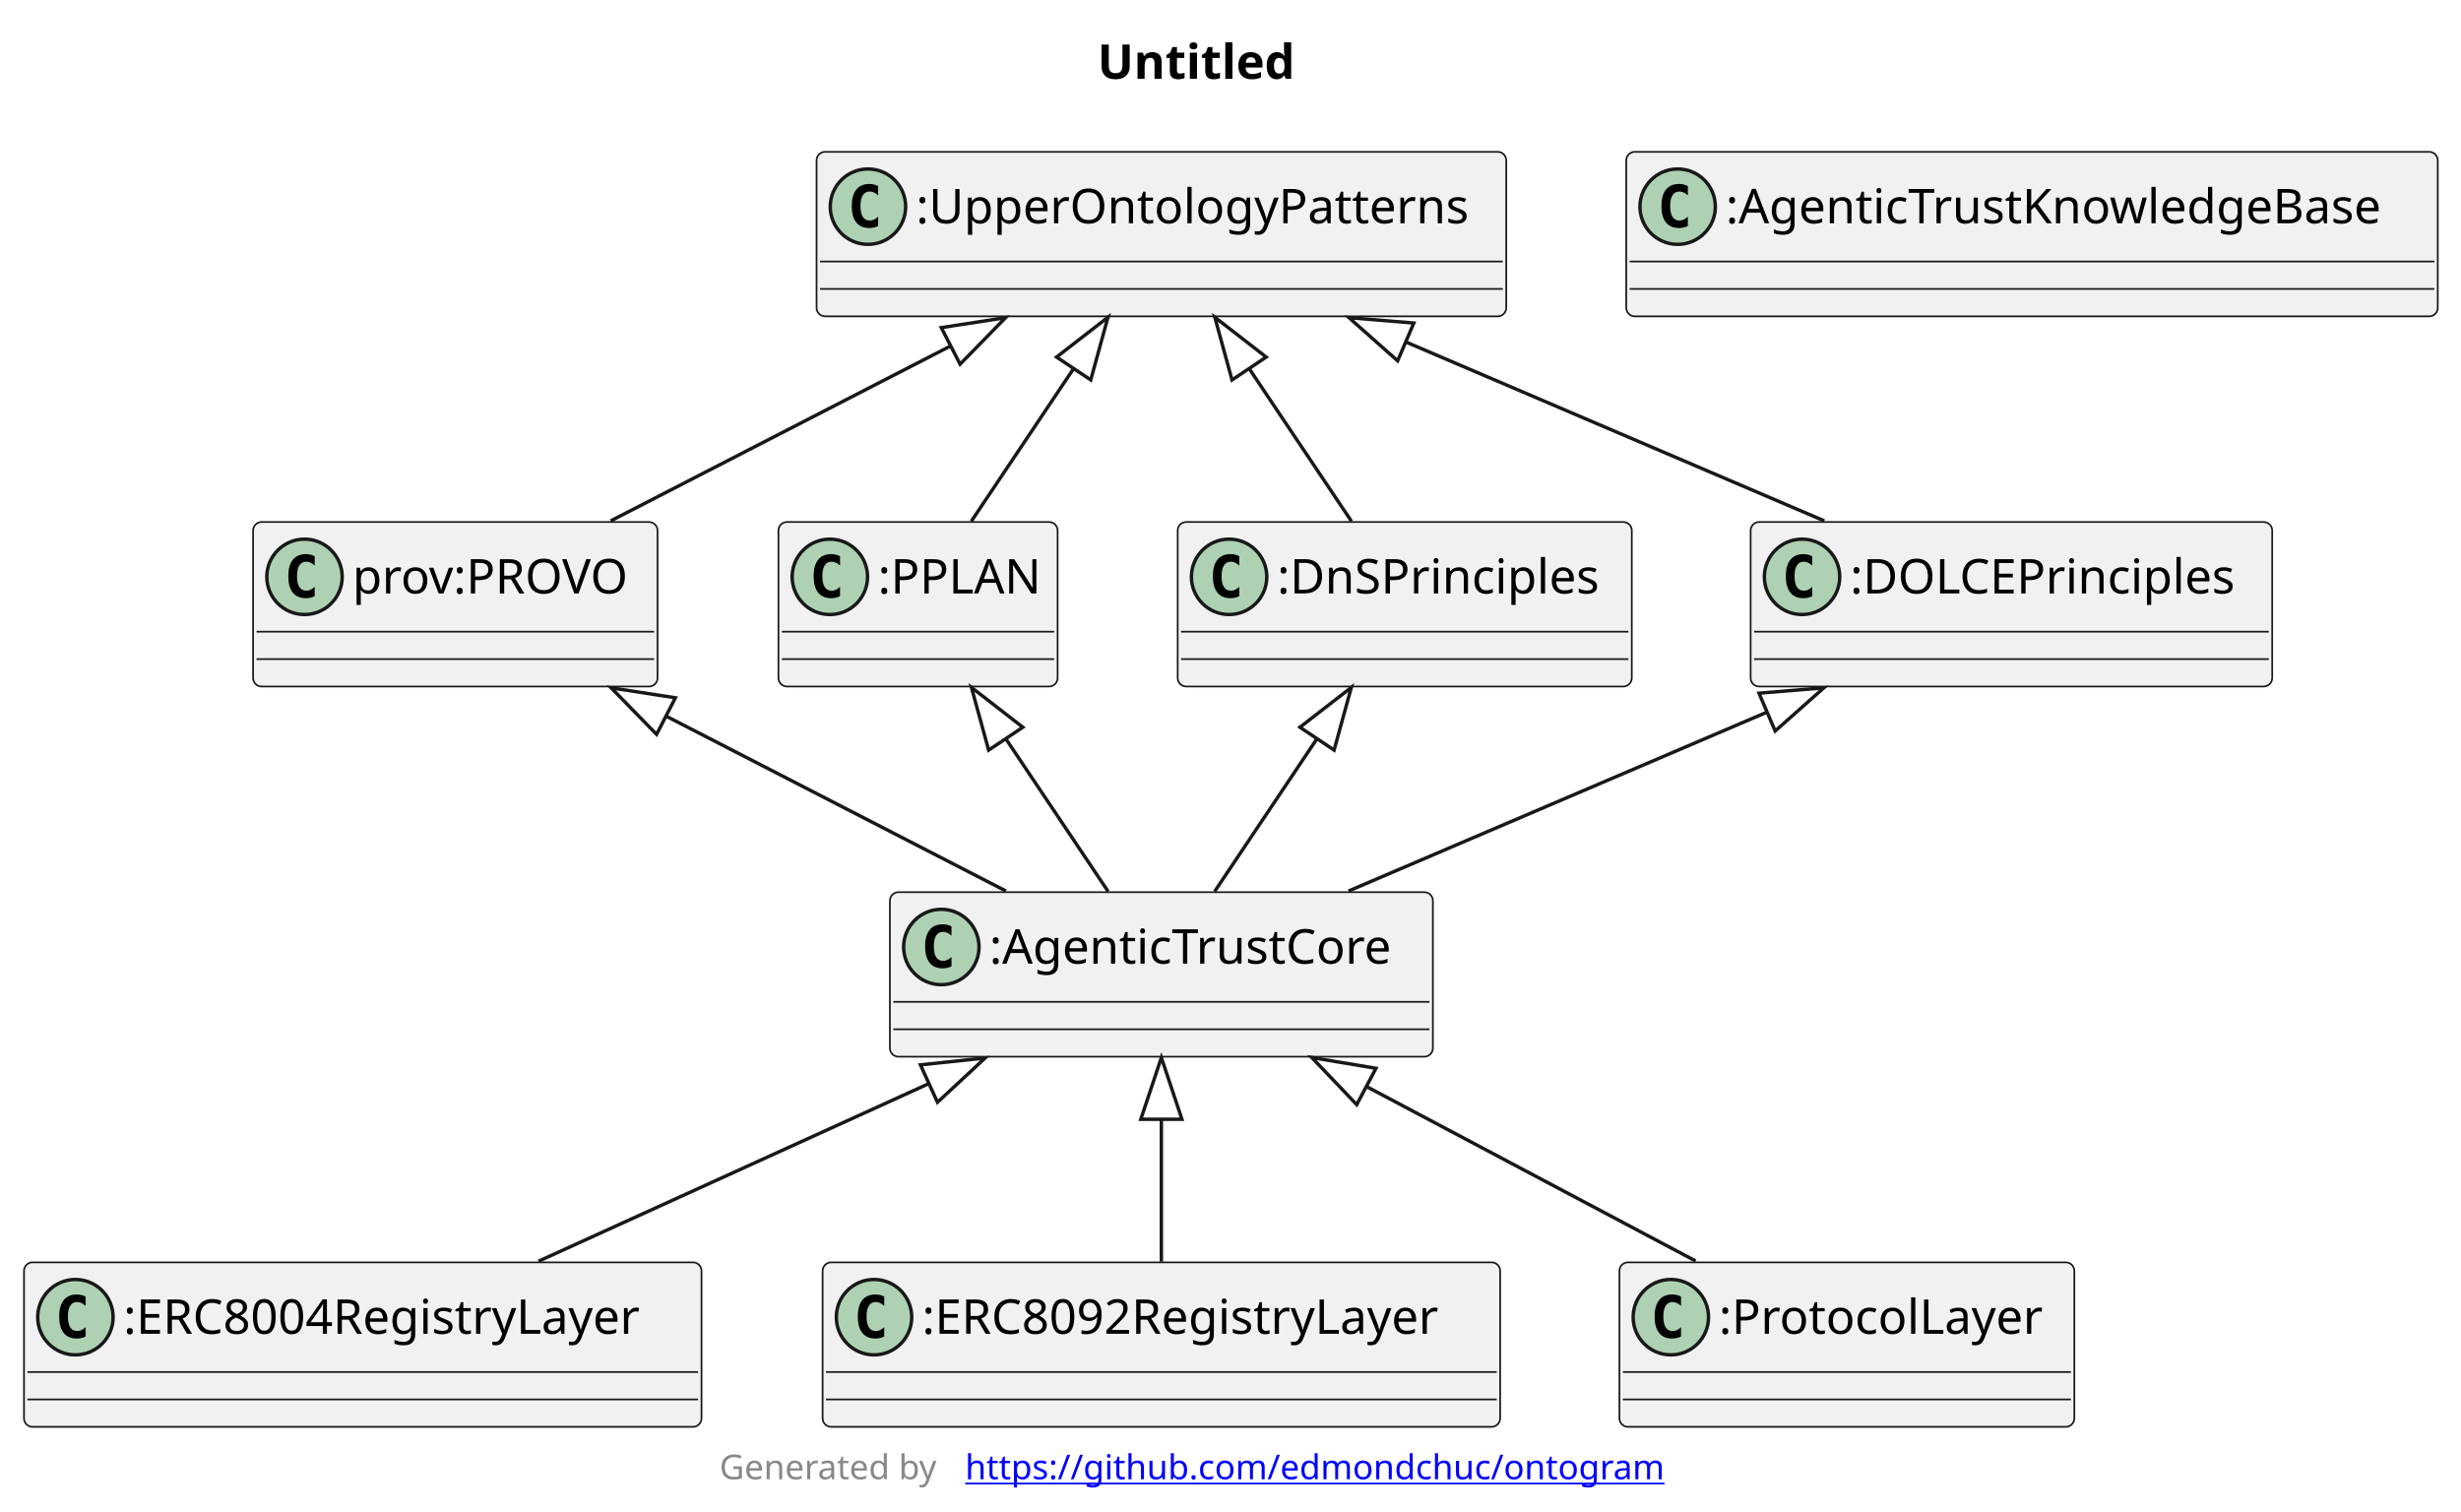
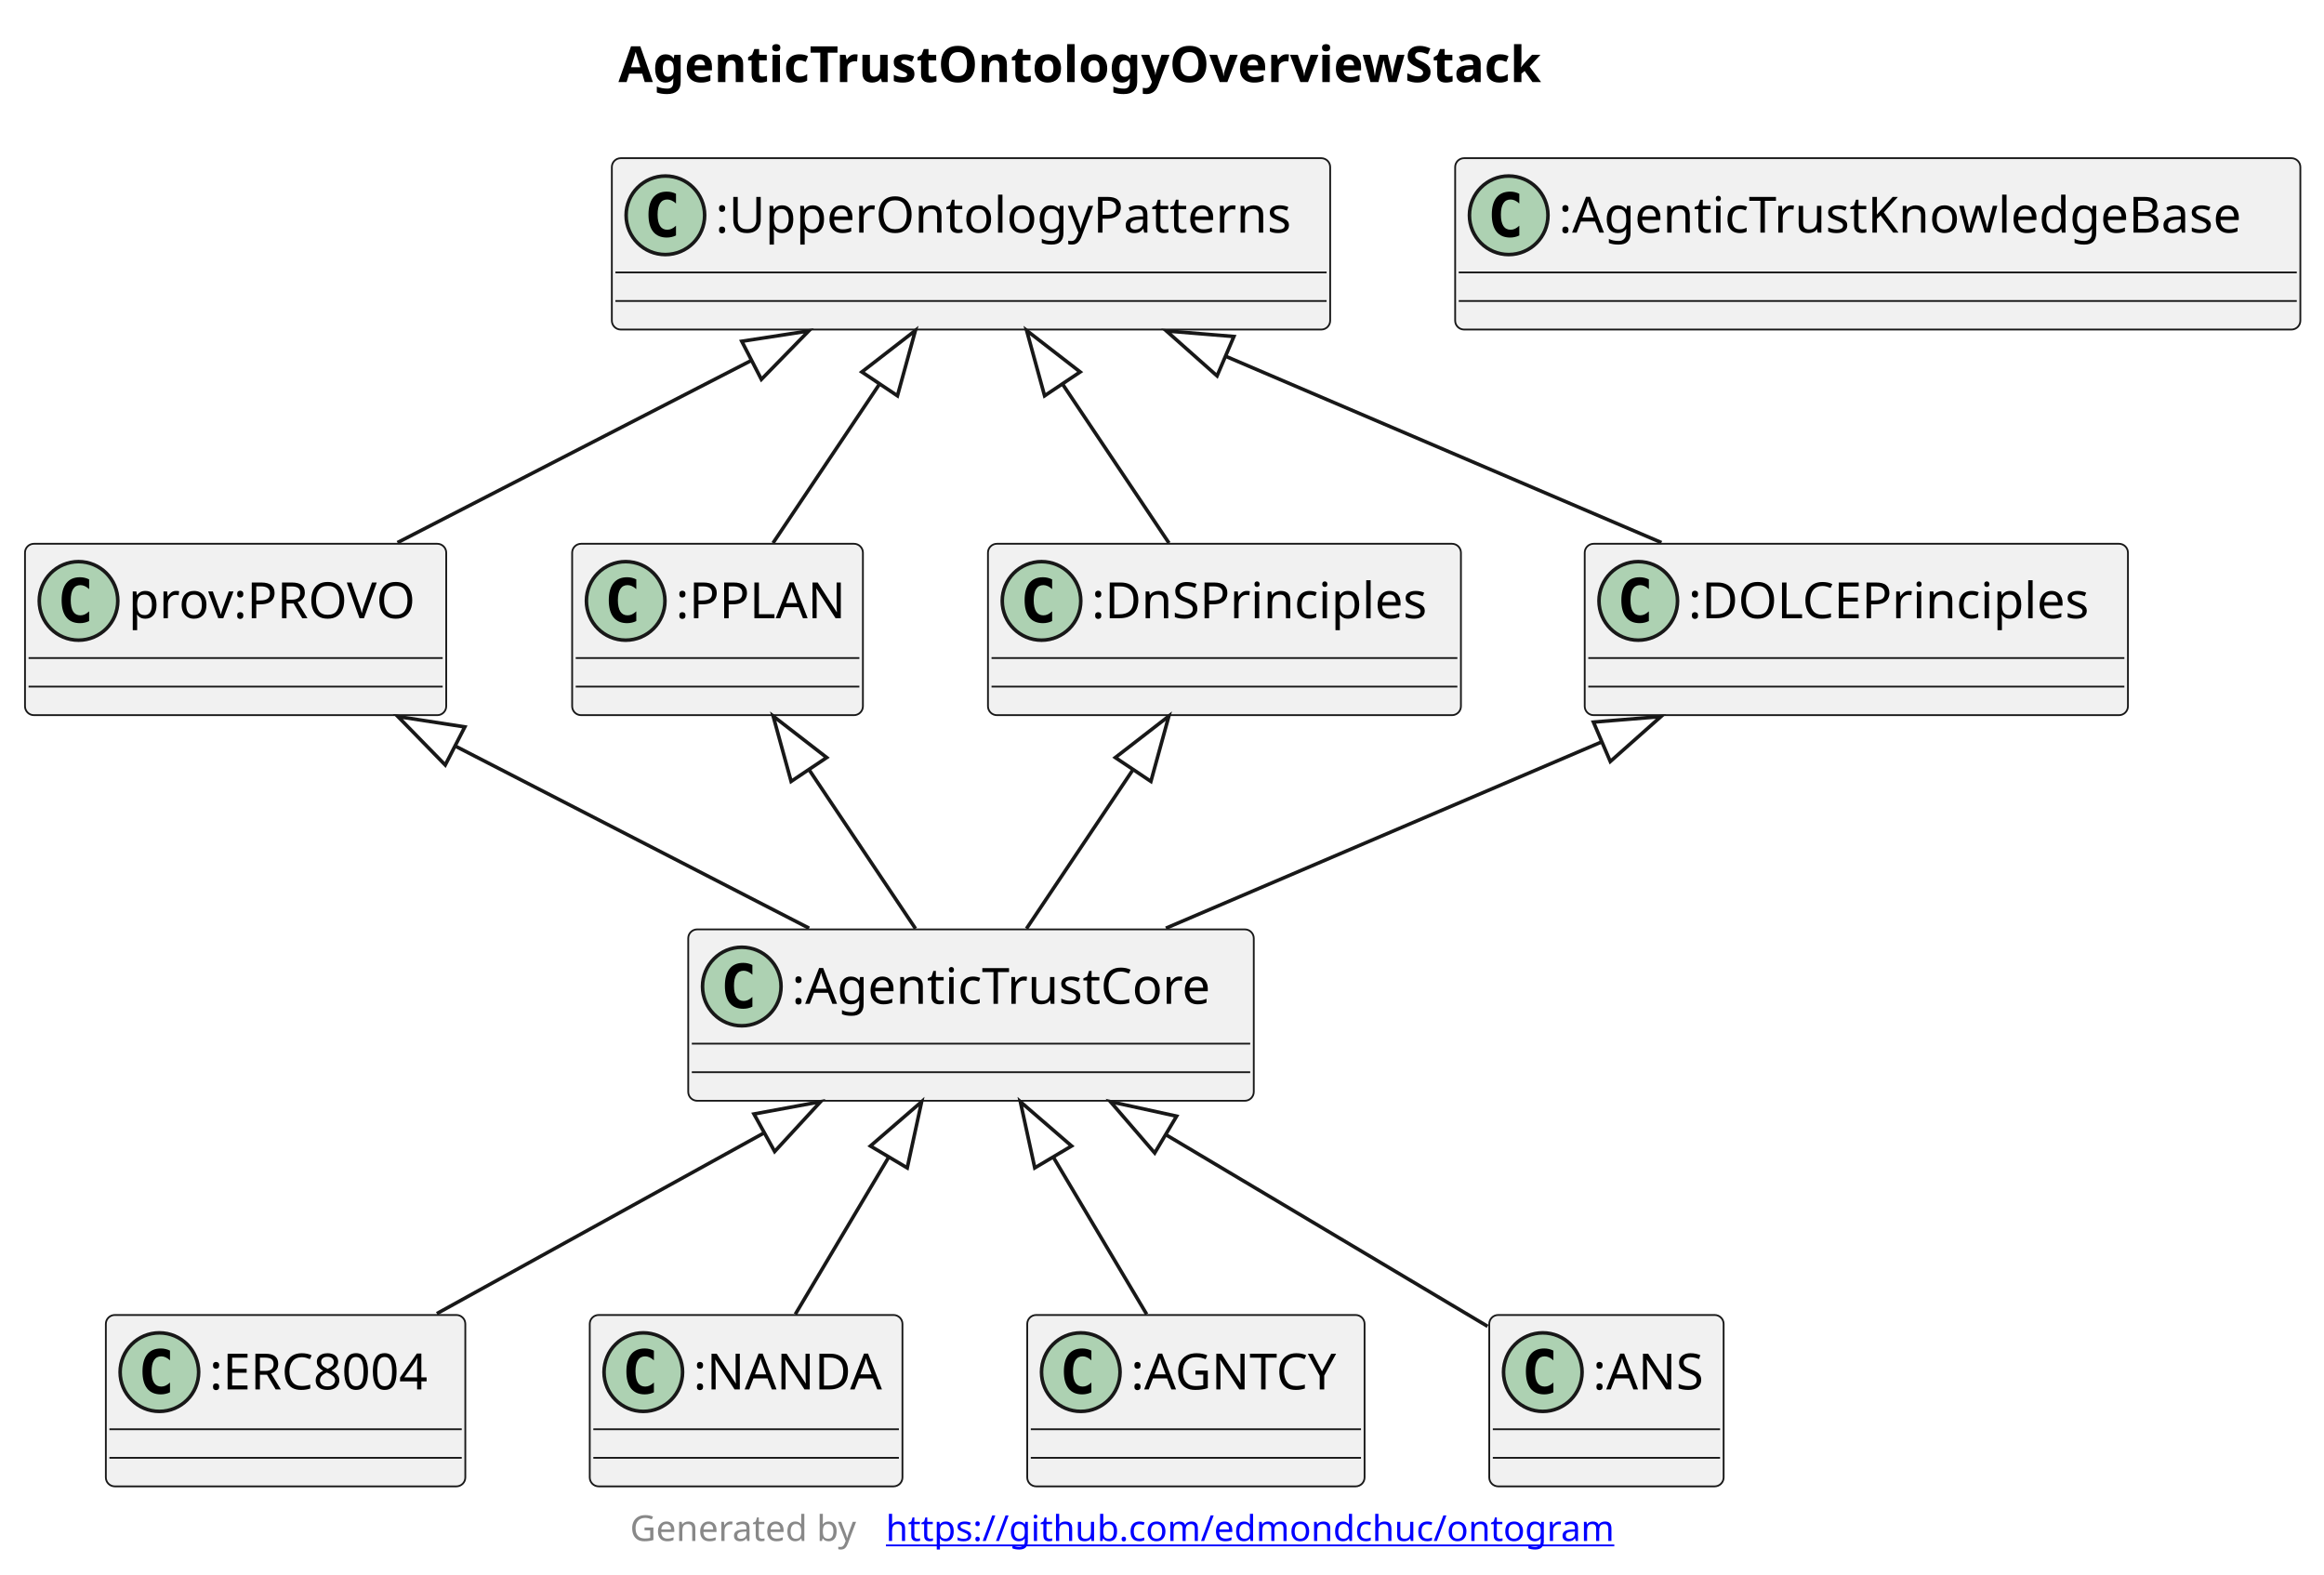
- <svg xmlns="http://www.w3.org/2000/svg" xmlns:xlink="http://www.w3.org/1999/xlink" contentStyleType="text/css" data-diagram-type="CLASS" height="441px" preserveAspectRatio="none" style="width:718px;height:441px;background:#FFFFFF;" version="1.1" viewBox="0 0 718 441" width="718px" zoomAndPan="magnify">
+ <svg xmlns="http://www.w3.org/2000/svg" xmlns:xlink="http://www.w3.org/1999/xlink" contentStyleType="text/css" data-diagram-type="CLASS" height="441px" preserveAspectRatio="none" style="width:651px;height:441px;background:#FFFFFF;" version="1.1" viewBox="0 0 651 441" width="651px" zoomAndPan="magnify">
  <defs />
  <g>
    <g class="title" data-source-line="1">
-       <text fill="#000000" font-family="sans-serif" font-size="14" font-weight="bold" lengthAdjust="spacing" textLength="63.834" x="320.191" y="22.995">Untitled</text>
+       <text fill="#000000" font-family="sans-serif" font-size="14" font-weight="bold" lengthAdjust="spacing" textLength="290.91" x="173.233" y="22.995">AgenticTrustOntologyOverviewStack</text>
    </g>
    <g class="entity" data-qualified-name=".UpperOntologyPatterns" data-source-line="2" id="ent0002">
      <a href="https://www.agentictrust.io/ontology/agentictrust#UpperOntologyPatterns" target="_top" title="https://www.agentictrust.io/ontology/agentictrust#UpperOntologyPatterns" xlink:actuate="onRequest" xlink:href="https://www.agentictrust.io/ontology/agentictrust#UpperOntologyPatterns" xlink:show="new" xlink:title="https://www.agentictrust.io/ontology/agentictrust#UpperOntologyPatterns" xlink:type="simple">
-         <rect fill="#F1F1F1" height="48" rx="2.5" ry="2.5" style="stroke:#181818;stroke-width:0.5;" width="201.217" x="238.23" y="44.297" />
-         <ellipse cx="253.23" cy="60.297" fill="#ADD1B2" rx="11" ry="11" style="stroke:#181818;stroke-width:1;" />
-         <path d="M256.199,65.938 Q255.621,66.234 254.98,66.375 Q254.339,66.531 253.636,66.531 Q251.136,66.531 249.808,64.891 Q248.496,63.234 248.496,60.109 Q248.496,56.984 249.808,55.328 Q251.136,53.672 253.636,53.672 Q254.339,53.672 254.98,53.828 Q255.636,53.984 256.199,54.281 L256.199,57 Q255.574,56.422 254.98,56.156 Q254.386,55.875 253.761,55.875 Q252.417,55.875 251.73,56.953 Q251.042,58.016 251.042,60.109 Q251.042,62.203 251.73,63.281 Q252.417,64.344 253.761,64.344 Q254.386,64.344 254.98,64.078 Q255.574,63.797 256.199,63.219 L256.199,65.938 Z " fill="#000000" />
-         <text fill="#000000" font-family="sans-serif" font-size="14" lengthAdjust="spacing" textLength="169.217" x="267.23" y="65.144">:UpperOntologyPatterns</text>
-         <line style="stroke:#181818;stroke-width:0.5;" x1="239.23" x2="438.447" y1="76.297" y2="76.297" />
-         <line style="stroke:#181818;stroke-width:0.5;" x1="239.23" x2="438.447" y1="84.297" y2="84.297" />
+         <rect fill="#F1F1F1" height="48" rx="2.5" ry="2.5" style="stroke:#181818;stroke-width:0.5;" width="201.217" x="171.39" y="44.297" />
+         <ellipse cx="186.39" cy="60.297" fill="#ADD1B2" rx="11" ry="11" style="stroke:#181818;stroke-width:1;" />
+         <path d="M189.359,65.938 Q188.781,66.234 188.14,66.375 Q187.499,66.531 186.796,66.531 Q184.296,66.531 182.968,64.891 Q181.656,63.234 181.656,60.109 Q181.656,56.984 182.968,55.328 Q184.296,53.672 186.796,53.672 Q187.499,53.672 188.14,53.828 Q188.796,53.984 189.359,54.281 L189.359,57 Q188.734,56.422 188.14,56.156 Q187.546,55.875 186.921,55.875 Q185.577,55.875 184.89,56.953 Q184.202,58.016 184.202,60.109 Q184.202,62.203 184.89,63.281 Q185.577,64.344 186.921,64.344 Q187.546,64.344 188.14,64.078 Q188.734,63.797 189.359,63.219 L189.359,65.938 Z " fill="#000000" />
+         <text fill="#000000" font-family="sans-serif" font-size="14" lengthAdjust="spacing" textLength="169.217" x="200.39" y="65.144">:UpperOntologyPatterns</text>
+         <line style="stroke:#181818;stroke-width:0.5;" x1="172.39" x2="371.607" y1="76.297" y2="76.297" />
+         <line style="stroke:#181818;stroke-width:0.5;" x1="172.39" x2="371.607" y1="84.297" y2="84.297" />
      </a>
    </g>
    <g class="entity" data-qualified-name="prov.PROVO" data-source-line="2" id="ent0003">
      <a href="http://www.w3.org/ns/prov#PROVO" target="_top" title="http://www.w3.org/ns/prov#PROVO" xlink:actuate="onRequest" xlink:href="http://www.w3.org/ns/prov#PROVO" xlink:show="new" xlink:title="http://www.w3.org/ns/prov#PROVO" xlink:type="simple">
-         <rect fill="#F1F1F1" height="48" rx="2.5" ry="2.5" style="stroke:#181818;stroke-width:0.5;" width="117.996" x="73.84" y="152.297" />
-         <ellipse cx="88.84" cy="168.297" fill="#ADD1B2" rx="11" ry="11" style="stroke:#181818;stroke-width:1;" />
-         <path d="M91.809,173.938 Q91.231,174.234 90.59,174.375 Q89.949,174.531 89.246,174.531 Q86.746,174.531 85.418,172.891 Q84.106,171.234 84.106,168.109 Q84.106,164.984 85.418,163.328 Q86.746,161.672 89.246,161.672 Q89.949,161.672 90.59,161.828 Q91.246,161.984 91.809,162.281 L91.809,165 Q91.184,164.422 90.59,164.156 Q89.996,163.875 89.371,163.875 Q88.028,163.875 87.34,164.953 Q86.653,166.016 86.653,168.109 Q86.653,170.203 87.34,171.281 Q88.028,172.344 89.371,172.344 Q89.996,172.344 90.59,172.078 Q91.184,171.797 91.809,171.219 L91.809,173.938 Z " fill="#000000" />
-         <text fill="#000000" font-family="sans-serif" font-size="14" lengthAdjust="spacing" textLength="85.996" x="102.84" y="173.144">prov:PROVO</text>
-         <line style="stroke:#181818;stroke-width:0.5;" x1="74.84" x2="190.836" y1="184.297" y2="184.297" />
-         <line style="stroke:#181818;stroke-width:0.5;" x1="74.84" x2="190.836" y1="192.297" y2="192.297" />
+         <rect fill="#F1F1F1" height="48" rx="2.5" ry="2.5" style="stroke:#181818;stroke-width:0.5;" width="117.996" x="7" y="152.297" />
+         <ellipse cx="22" cy="168.297" fill="#ADD1B2" rx="11" ry="11" style="stroke:#181818;stroke-width:1;" />
+         <path d="M24.969,173.938 Q24.391,174.234 23.75,174.375 Q23.109,174.531 22.406,174.531 Q19.906,174.531 18.578,172.891 Q17.266,171.234 17.266,168.109 Q17.266,164.984 18.578,163.328 Q19.906,161.672 22.406,161.672 Q23.109,161.672 23.75,161.828 Q24.406,161.984 24.969,162.281 L24.969,165 Q24.344,164.422 23.75,164.156 Q23.156,163.875 22.531,163.875 Q21.188,163.875 20.5,164.953 Q19.812,166.016 19.812,168.109 Q19.812,170.203 20.5,171.281 Q21.188,172.344 22.531,172.344 Q23.156,172.344 23.75,172.078 Q24.344,171.797 24.969,171.219 L24.969,173.938 Z " fill="#000000" />
+         <text fill="#000000" font-family="sans-serif" font-size="14" lengthAdjust="spacing" textLength="85.996" x="36" y="173.144">prov:PROVO</text>
+         <line style="stroke:#181818;stroke-width:0.5;" x1="8" x2="123.996" y1="184.297" y2="184.297" />
+         <line style="stroke:#181818;stroke-width:0.5;" x1="8" x2="123.996" y1="192.297" y2="192.297" />
      </a>
    </g>
    <g class="entity" data-qualified-name=".PPLAN" data-source-line="3" id="ent0005">
      <a href="http://purl.org/net/p-plan#PPLAN" target="_top" title="http://purl.org/net/p-plan#PPLAN" xlink:actuate="onRequest" xlink:href="http://purl.org/net/p-plan#PPLAN" xlink:show="new" xlink:title="http://purl.org/net/p-plan#PPLAN" xlink:type="simple">
-         <rect fill="#F1F1F1" height="48" rx="2.5" ry="2.5" style="stroke:#181818;stroke-width:0.5;" width="81.451" x="227.11" y="152.297" />
-         <ellipse cx="242.11" cy="168.297" fill="#ADD1B2" rx="11" ry="11" style="stroke:#181818;stroke-width:1;" />
-         <path d="M245.079,173.938 Q244.501,174.234 243.86,174.375 Q243.219,174.531 242.516,174.531 Q240.016,174.531 238.688,172.891 Q237.376,171.234 237.376,168.109 Q237.376,164.984 238.688,163.328 Q240.016,161.672 242.516,161.672 Q243.219,161.672 243.86,161.828 Q244.516,161.984 245.079,162.281 L245.079,165 Q244.454,164.422 243.86,164.156 Q243.266,163.875 242.641,163.875 Q241.298,163.875 240.61,164.953 Q239.923,166.016 239.923,168.109 Q239.923,170.203 240.61,171.281 Q241.298,172.344 242.641,172.344 Q243.266,172.344 243.86,172.078 Q244.454,171.797 245.079,171.219 L245.079,173.938 Z " fill="#000000" />
-         <text fill="#000000" font-family="sans-serif" font-size="14" lengthAdjust="spacing" textLength="49.451" x="256.11" y="173.144">:PPLAN</text>
-         <line style="stroke:#181818;stroke-width:0.5;" x1="228.11" x2="307.561" y1="184.297" y2="184.297" />
-         <line style="stroke:#181818;stroke-width:0.5;" x1="228.11" x2="307.561" y1="192.297" y2="192.297" />
+         <rect fill="#F1F1F1" height="48" rx="2.5" ry="2.5" style="stroke:#181818;stroke-width:0.5;" width="81.451" x="160.27" y="152.297" />
+         <ellipse cx="175.27" cy="168.297" fill="#ADD1B2" rx="11" ry="11" style="stroke:#181818;stroke-width:1;" />
+         <path d="M178.239,173.938 Q177.661,174.234 177.02,174.375 Q176.379,174.531 175.676,174.531 Q173.176,174.531 171.848,172.891 Q170.536,171.234 170.536,168.109 Q170.536,164.984 171.848,163.328 Q173.176,161.672 175.676,161.672 Q176.379,161.672 177.02,161.828 Q177.676,161.984 178.239,162.281 L178.239,165 Q177.614,164.422 177.02,164.156 Q176.426,163.875 175.801,163.875 Q174.458,163.875 173.77,164.953 Q173.083,166.016 173.083,168.109 Q173.083,170.203 173.77,171.281 Q174.458,172.344 175.801,172.344 Q176.426,172.344 177.02,172.078 Q177.614,171.797 178.239,171.219 L178.239,173.938 Z " fill="#000000" />
+         <text fill="#000000" font-family="sans-serif" font-size="14" lengthAdjust="spacing" textLength="49.451" x="189.27" y="173.144">:PPLAN</text>
+         <line style="stroke:#181818;stroke-width:0.5;" x1="161.27" x2="240.721" y1="184.297" y2="184.297" />
+         <line style="stroke:#181818;stroke-width:0.5;" x1="161.27" x2="240.721" y1="192.297" y2="192.297" />
      </a>
    </g>
    <g class="entity" data-qualified-name=".DnSPrinciples" data-source-line="4" id="ent0007">
      <a href="https://www.agentictrust.io/ontology/agentictrust#DnSPrinciples" target="_top" title="https://www.agentictrust.io/ontology/agentictrust#DnSPrinciples" xlink:actuate="onRequest" xlink:href="https://www.agentictrust.io/ontology/agentictrust#DnSPrinciples" xlink:show="new" xlink:title="https://www.agentictrust.io/ontology/agentictrust#DnSPrinciples" xlink:type="simple">
-         <rect fill="#F1F1F1" height="48" rx="2.5" ry="2.5" style="stroke:#181818;stroke-width:0.5;" width="132.488" x="343.59" y="152.297" />
-         <ellipse cx="358.59" cy="168.297" fill="#ADD1B2" rx="11" ry="11" style="stroke:#181818;stroke-width:1;" />
-         <path d="M361.559,173.938 Q360.981,174.234 360.34,174.375 Q359.699,174.531 358.996,174.531 Q356.496,174.531 355.168,172.891 Q353.856,171.234 353.856,168.109 Q353.856,164.984 355.168,163.328 Q356.496,161.672 358.996,161.672 Q359.699,161.672 360.34,161.828 Q360.996,161.984 361.559,162.281 L361.559,165 Q360.934,164.422 360.34,164.156 Q359.746,163.875 359.121,163.875 Q357.777,163.875 357.09,164.953 Q356.402,166.016 356.402,168.109 Q356.402,170.203 357.09,171.281 Q357.777,172.344 359.121,172.344 Q359.746,172.344 360.34,172.078 Q360.934,171.797 361.559,171.219 L361.559,173.938 Z " fill="#000000" />
-         <text fill="#000000" font-family="sans-serif" font-size="14" lengthAdjust="spacing" textLength="100.488" x="372.59" y="173.144">:DnSPrinciples</text>
-         <line style="stroke:#181818;stroke-width:0.5;" x1="344.59" x2="475.078" y1="184.297" y2="184.297" />
-         <line style="stroke:#181818;stroke-width:0.5;" x1="344.59" x2="475.078" y1="192.297" y2="192.297" />
+         <rect fill="#F1F1F1" height="48" rx="2.5" ry="2.5" style="stroke:#181818;stroke-width:0.5;" width="132.488" x="276.75" y="152.297" />
+         <ellipse cx="291.75" cy="168.297" fill="#ADD1B2" rx="11" ry="11" style="stroke:#181818;stroke-width:1;" />
+         <path d="M294.719,173.938 Q294.141,174.234 293.5,174.375 Q292.859,174.531 292.156,174.531 Q289.656,174.531 288.328,172.891 Q287.016,171.234 287.016,168.109 Q287.016,164.984 288.328,163.328 Q289.656,161.672 292.156,161.672 Q292.859,161.672 293.5,161.828 Q294.156,161.984 294.719,162.281 L294.719,165 Q294.094,164.422 293.5,164.156 Q292.906,163.875 292.281,163.875 Q290.938,163.875 290.25,164.953 Q289.562,166.016 289.562,168.109 Q289.562,170.203 290.25,171.281 Q290.938,172.344 292.281,172.344 Q292.906,172.344 293.5,172.078 Q294.094,171.797 294.719,171.219 L294.719,173.938 Z " fill="#000000" />
+         <text fill="#000000" font-family="sans-serif" font-size="14" lengthAdjust="spacing" textLength="100.488" x="305.75" y="173.144">:DnSPrinciples</text>
+         <line style="stroke:#181818;stroke-width:0.5;" x1="277.75" x2="408.238" y1="184.297" y2="184.297" />
+         <line style="stroke:#181818;stroke-width:0.5;" x1="277.75" x2="408.238" y1="192.297" y2="192.297" />
      </a>
    </g>
    <g class="entity" data-qualified-name=".DOLCEPrinciples" data-source-line="5" id="ent0009">
      <a href="https://www.agentictrust.io/ontology/agentictrust#DOLCEPrinciples" target="_top" title="https://www.agentictrust.io/ontology/agentictrust#DOLCEPrinciples" xlink:actuate="onRequest" xlink:href="https://www.agentictrust.io/ontology/agentictrust#DOLCEPrinciples" xlink:show="new" xlink:title="https://www.agentictrust.io/ontology/agentictrust#DOLCEPrinciples" xlink:type="simple">
-         <rect fill="#F1F1F1" height="48" rx="2.5" ry="2.5" style="stroke:#181818;stroke-width:0.5;" width="152.169" x="510.75" y="152.297" />
-         <ellipse cx="525.75" cy="168.297" fill="#ADD1B2" rx="11" ry="11" style="stroke:#181818;stroke-width:1;" />
-         <path d="M528.719,173.938 Q528.141,174.234 527.5,174.375 Q526.859,174.531 526.156,174.531 Q523.656,174.531 522.328,172.891 Q521.016,171.234 521.016,168.109 Q521.016,164.984 522.328,163.328 Q523.656,161.672 526.156,161.672 Q526.859,161.672 527.5,161.828 Q528.156,161.984 528.719,162.281 L528.719,165 Q528.094,164.422 527.5,164.156 Q526.906,163.875 526.281,163.875 Q524.938,163.875 524.25,164.953 Q523.562,166.016 523.562,168.109 Q523.562,170.203 524.25,171.281 Q524.938,172.344 526.281,172.344 Q526.906,172.344 527.5,172.078 Q528.094,171.797 528.719,171.219 L528.719,173.938 Z " fill="#000000" />
-         <text fill="#000000" font-family="sans-serif" font-size="14" lengthAdjust="spacing" textLength="120.169" x="539.75" y="173.144">:DOLCEPrinciples</text>
-         <line style="stroke:#181818;stroke-width:0.5;" x1="511.75" x2="661.919" y1="184.297" y2="184.297" />
-         <line style="stroke:#181818;stroke-width:0.5;" x1="511.75" x2="661.919" y1="192.297" y2="192.297" />
+         <rect fill="#F1F1F1" height="48" rx="2.5" ry="2.5" style="stroke:#181818;stroke-width:0.5;" width="152.169" x="443.91" y="152.297" />
+         <ellipse cx="458.91" cy="168.297" fill="#ADD1B2" rx="11" ry="11" style="stroke:#181818;stroke-width:1;" />
+         <path d="M461.879,173.938 Q461.301,174.234 460.66,174.375 Q460.019,174.531 459.316,174.531 Q456.816,174.531 455.488,172.891 Q454.176,171.234 454.176,168.109 Q454.176,164.984 455.488,163.328 Q456.816,161.672 459.316,161.672 Q460.019,161.672 460.66,161.828 Q461.316,161.984 461.879,162.281 L461.879,165 Q461.254,164.422 460.66,164.156 Q460.066,163.875 459.441,163.875 Q458.098,163.875 457.41,164.953 Q456.723,166.016 456.723,168.109 Q456.723,170.203 457.41,171.281 Q458.098,172.344 459.441,172.344 Q460.066,172.344 460.66,172.078 Q461.254,171.797 461.879,171.219 L461.879,173.938 Z " fill="#000000" />
+         <text fill="#000000" font-family="sans-serif" font-size="14" lengthAdjust="spacing" textLength="120.169" x="472.91" y="173.144">:DOLCEPrinciples</text>
+         <line style="stroke:#181818;stroke-width:0.5;" x1="444.91" x2="595.079" y1="184.297" y2="184.297" />
+         <line style="stroke:#181818;stroke-width:0.5;" x1="444.91" x2="595.079" y1="192.297" y2="192.297" />
      </a>
    </g>
    <g class="entity" data-qualified-name=".AgenticTrustCore" data-source-line="6" id="ent0011">
      <a href="https://www.agentictrust.io/ontology/agentictrust#AgenticTrustCore" target="_top" title="https://www.agentictrust.io/ontology/agentictrust#AgenticTrustCore" xlink:actuate="onRequest" xlink:href="https://www.agentictrust.io/ontology/agentictrust#AgenticTrustCore" xlink:show="new" xlink:title="https://www.agentictrust.io/ontology/agentictrust#AgenticTrustCore" xlink:type="simple">
-         <rect fill="#F1F1F1" height="48" rx="2.5" ry="2.5" style="stroke:#181818;stroke-width:0.5;" width="158.417" x="259.63" y="260.297" />
-         <ellipse cx="274.63" cy="276.297" fill="#ADD1B2" rx="11" ry="11" style="stroke:#181818;stroke-width:1;" />
-         <path d="M277.599,281.938 Q277.021,282.234 276.38,282.375 Q275.739,282.531 275.036,282.531 Q272.536,282.531 271.208,280.891 Q269.896,279.234 269.896,276.109 Q269.896,272.984 271.208,271.328 Q272.536,269.672 275.036,269.672 Q275.739,269.672 276.38,269.828 Q277.036,269.984 277.599,270.281 L277.599,273 Q276.974,272.422 276.38,272.156 Q275.786,271.875 275.161,271.875 Q273.817,271.875 273.13,272.953 Q272.442,274.016 272.442,276.109 Q272.442,278.203 273.13,279.281 Q273.817,280.344 275.161,280.344 Q275.786,280.344 276.38,280.078 Q276.974,279.797 277.599,279.219 L277.599,281.938 Z " fill="#000000" />
-         <text fill="#000000" font-family="sans-serif" font-size="14" lengthAdjust="spacing" textLength="126.417" x="288.63" y="281.144">:AgenticTrustCore</text>
-         <line style="stroke:#181818;stroke-width:0.5;" x1="260.63" x2="417.047" y1="292.297" y2="292.297" />
-         <line style="stroke:#181818;stroke-width:0.5;" x1="260.63" x2="417.047" y1="300.297" y2="300.297" />
+         <rect fill="#F1F1F1" height="48" rx="2.5" ry="2.5" style="stroke:#181818;stroke-width:0.5;" width="158.417" x="192.79" y="260.297" />
+         <ellipse cx="207.79" cy="276.297" fill="#ADD1B2" rx="11" ry="11" style="stroke:#181818;stroke-width:1;" />
+         <path d="M210.759,281.938 Q210.181,282.234 209.54,282.375 Q208.899,282.531 208.196,282.531 Q205.696,282.531 204.368,280.891 Q203.056,279.234 203.056,276.109 Q203.056,272.984 204.368,271.328 Q205.696,269.672 208.196,269.672 Q208.899,269.672 209.54,269.828 Q210.196,269.984 210.759,270.281 L210.759,273 Q210.134,272.422 209.54,272.156 Q208.946,271.875 208.321,271.875 Q206.977,271.875 206.29,272.953 Q205.602,274.016 205.602,276.109 Q205.602,278.203 206.29,279.281 Q206.977,280.344 208.321,280.344 Q208.946,280.344 209.54,280.078 Q210.134,279.797 210.759,279.219 L210.759,281.938 Z " fill="#000000" />
+         <text fill="#000000" font-family="sans-serif" font-size="14" lengthAdjust="spacing" textLength="126.417" x="221.79" y="281.144">:AgenticTrustCore</text>
+         <line style="stroke:#181818;stroke-width:0.5;" x1="193.79" x2="350.207" y1="292.297" y2="292.297" />
+         <line style="stroke:#181818;stroke-width:0.5;" x1="193.79" x2="350.207" y1="300.297" y2="300.297" />
      </a>
    </g>
-     <g class="entity" data-qualified-name=".ERC8004RegistryLayer" data-source-line="10" id="ent0016">
-       <a href="https://www.agentictrust.io/ontology/ERC8004#ERC8004RegistryLayer" target="_top" title="https://www.agentictrust.io/ontology/ERC8004#ERC8004RegistryLayer" xlink:actuate="onRequest" xlink:href="https://www.agentictrust.io/ontology/ERC8004#ERC8004RegistryLayer" xlink:show="new" xlink:title="https://www.agentictrust.io/ontology/ERC8004#ERC8004RegistryLayer" xlink:type="simple">
-         <rect fill="#F1F1F1" height="48" rx="2.5" ry="2.5" style="stroke:#181818;stroke-width:0.5;" width="197.669" x="7" y="368.297" />
-         <ellipse cx="22" cy="384.297" fill="#ADD1B2" rx="11" ry="11" style="stroke:#181818;stroke-width:1;" />
-         <path d="M24.969,389.938 Q24.391,390.234 23.75,390.375 Q23.109,390.531 22.406,390.531 Q19.906,390.531 18.578,388.891 Q17.266,387.234 17.266,384.109 Q17.266,380.984 18.578,379.328 Q19.906,377.672 22.406,377.672 Q23.109,377.672 23.75,377.828 Q24.406,377.984 24.969,378.281 L24.969,381 Q24.344,380.422 23.75,380.156 Q23.156,379.875 22.531,379.875 Q21.188,379.875 20.5,380.953 Q19.812,382.016 19.812,384.109 Q19.812,386.203 20.5,387.281 Q21.188,388.344 22.531,388.344 Q23.156,388.344 23.75,388.078 Q24.344,387.797 24.969,387.219 L24.969,389.938 Z " fill="#000000" />
-         <text fill="#000000" font-family="sans-serif" font-size="14" lengthAdjust="spacing" textLength="165.669" x="36" y="389.144">:ERC8004RegistryLayer</text>
-         <line style="stroke:#181818;stroke-width:0.5;" x1="8" x2="203.669" y1="400.297" y2="400.297" />
-         <line style="stroke:#181818;stroke-width:0.5;" x1="8" x2="203.669" y1="408.297" y2="408.297" />
+     <g class="entity" data-qualified-name=".ERC8004" data-source-line="10" id="ent0016">
+       <a href="https://www.agentictrust.io/ontology/agentictrust#ERC8004" target="_top" title="https://www.agentictrust.io/ontology/agentictrust#ERC8004" xlink:actuate="onRequest" xlink:href="https://www.agentictrust.io/ontology/agentictrust#ERC8004" xlink:show="new" xlink:title="https://www.agentictrust.io/ontology/agentictrust#ERC8004" xlink:type="simple">
+         <rect fill="#F1F1F1" height="48" rx="2.5" ry="2.5" style="stroke:#181818;stroke-width:0.5;" width="100.694" x="29.65" y="368.297" />
+         <ellipse cx="44.65" cy="384.297" fill="#ADD1B2" rx="11" ry="11" style="stroke:#181818;stroke-width:1;" />
+         <path d="M47.619,389.938 Q47.041,390.234 46.4,390.375 Q45.759,390.531 45.056,390.531 Q42.556,390.531 41.228,388.891 Q39.916,387.234 39.916,384.109 Q39.916,380.984 41.228,379.328 Q42.556,377.672 45.056,377.672 Q45.759,377.672 46.4,377.828 Q47.056,377.984 47.619,378.281 L47.619,381 Q46.994,380.422 46.4,380.156 Q45.806,379.875 45.181,379.875 Q43.837,379.875 43.15,380.953 Q42.462,382.016 42.462,384.109 Q42.462,386.203 43.15,387.281 Q43.837,388.344 45.181,388.344 Q45.806,388.344 46.4,388.078 Q46.994,387.797 47.619,387.219 L47.619,389.938 Z " fill="#000000" />
+         <text fill="#000000" font-family="sans-serif" font-size="14" lengthAdjust="spacing" textLength="68.694" x="58.65" y="389.144">:ERC8004</text>
+         <line style="stroke:#181818;stroke-width:0.5;" x1="30.65" x2="129.344" y1="400.297" y2="400.297" />
+         <line style="stroke:#181818;stroke-width:0.5;" x1="30.65" x2="129.344" y1="408.297" y2="408.297" />
      </a>
    </g>
-     <g class="entity" data-qualified-name=".ERC8092RegistryLayer" data-source-line="11" id="ent0018">
-       <a href="https://www.agentictrust.io/ontology/ERC8092#ERC8092RegistryLayer" target="_top" title="https://www.agentictrust.io/ontology/ERC8092#ERC8092RegistryLayer" xlink:actuate="onRequest" xlink:href="https://www.agentictrust.io/ontology/ERC8092#ERC8092RegistryLayer" xlink:show="new" xlink:title="https://www.agentictrust.io/ontology/ERC8092#ERC8092RegistryLayer" xlink:type="simple">
-         <rect fill="#F1F1F1" height="48" rx="2.5" ry="2.5" style="stroke:#181818;stroke-width:0.5;" width="197.669" x="240" y="368.297" />
-         <ellipse cx="255" cy="384.297" fill="#ADD1B2" rx="11" ry="11" style="stroke:#181818;stroke-width:1;" />
-         <path d="M257.969,389.938 Q257.391,390.234 256.75,390.375 Q256.109,390.531 255.406,390.531 Q252.906,390.531 251.578,388.891 Q250.266,387.234 250.266,384.109 Q250.266,380.984 251.578,379.328 Q252.906,377.672 255.406,377.672 Q256.109,377.672 256.75,377.828 Q257.406,377.984 257.969,378.281 L257.969,381 Q257.344,380.422 256.75,380.156 Q256.156,379.875 255.531,379.875 Q254.188,379.875 253.5,380.953 Q252.812,382.016 252.812,384.109 Q252.812,386.203 253.5,387.281 Q254.188,388.344 255.531,388.344 Q256.156,388.344 256.75,388.078 Q257.344,387.797 257.969,387.219 L257.969,389.938 Z " fill="#000000" />
-         <text fill="#000000" font-family="sans-serif" font-size="14" lengthAdjust="spacing" textLength="165.669" x="269" y="389.144">:ERC8092RegistryLayer</text>
-         <line style="stroke:#181818;stroke-width:0.5;" x1="241" x2="436.669" y1="400.297" y2="400.297" />
-         <line style="stroke:#181818;stroke-width:0.5;" x1="241" x2="436.669" y1="408.297" y2="408.297" />
+     <g class="entity" data-qualified-name=".NANDA" data-source-line="11" id="ent0018">
+       <a href="https://www.agentictrust.io/ontology/agentictrust#NANDA" target="_top" title="https://www.agentictrust.io/ontology/agentictrust#NANDA" xlink:actuate="onRequest" xlink:href="https://www.agentictrust.io/ontology/agentictrust#NANDA" xlink:show="new" xlink:title="https://www.agentictrust.io/ontology/agentictrust#NANDA" xlink:type="simple">
+         <rect fill="#F1F1F1" height="48" rx="2.5" ry="2.5" style="stroke:#181818;stroke-width:0.5;" width="87.597" x="165.2" y="368.297" />
+         <ellipse cx="180.2" cy="384.297" fill="#ADD1B2" rx="11" ry="11" style="stroke:#181818;stroke-width:1;" />
+         <path d="M183.169,389.938 Q182.591,390.234 181.95,390.375 Q181.309,390.531 180.606,390.531 Q178.106,390.531 176.778,388.891 Q175.466,387.234 175.466,384.109 Q175.466,380.984 176.778,379.328 Q178.106,377.672 180.606,377.672 Q181.309,377.672 181.95,377.828 Q182.606,377.984 183.169,378.281 L183.169,381 Q182.544,380.422 181.95,380.156 Q181.356,379.875 180.731,379.875 Q179.387,379.875 178.7,380.953 Q178.012,382.016 178.012,384.109 Q178.012,386.203 178.7,387.281 Q179.387,388.344 180.731,388.344 Q181.356,388.344 181.95,388.078 Q182.544,387.797 183.169,387.219 L183.169,389.938 Z " fill="#000000" />
+         <text fill="#000000" font-family="sans-serif" font-size="14" lengthAdjust="spacing" textLength="55.597" x="194.2" y="389.144">:NANDA</text>
+         <line style="stroke:#181818;stroke-width:0.5;" x1="166.2" x2="251.797" y1="400.297" y2="400.297" />
+         <line style="stroke:#181818;stroke-width:0.5;" x1="166.2" x2="251.797" y1="408.297" y2="408.297" />
      </a>
    </g>
-     <g class="entity" data-qualified-name=".ProtocolLayer" data-source-line="12" id="ent0020">
-       <a href="https://www.agentictrust.io/ontology/agentictrust#ProtocolLayer" target="_top" title="https://www.agentictrust.io/ontology/agentictrust#ProtocolLayer" xlink:actuate="onRequest" xlink:href="https://www.agentictrust.io/ontology/agentictrust#ProtocolLayer" xlink:show="new" xlink:title="https://www.agentictrust.io/ontology/agentictrust#ProtocolLayer" xlink:type="simple">
-         <rect fill="#F1F1F1" height="48" rx="2.5" ry="2.5" style="stroke:#181818;stroke-width:0.5;" width="132.721" x="472.47" y="368.297" />
-         <ellipse cx="487.47" cy="384.297" fill="#ADD1B2" rx="11" ry="11" style="stroke:#181818;stroke-width:1;" />
-         <path d="M490.439,389.938 Q489.861,390.234 489.22,390.375 Q488.579,390.531 487.876,390.531 Q485.376,390.531 484.048,388.891 Q482.736,387.234 482.736,384.109 Q482.736,380.984 484.048,379.328 Q485.376,377.672 487.876,377.672 Q488.579,377.672 489.22,377.828 Q489.876,377.984 490.439,378.281 L490.439,381 Q489.814,380.422 489.22,380.156 Q488.626,379.875 488.001,379.875 Q486.658,379.875 485.97,380.953 Q485.283,382.016 485.283,384.109 Q485.283,386.203 485.97,387.281 Q486.658,388.344 488.001,388.344 Q488.626,388.344 489.22,388.078 Q489.814,387.797 490.439,387.219 L490.439,389.938 Z " fill="#000000" />
-         <text fill="#000000" font-family="sans-serif" font-size="14" lengthAdjust="spacing" textLength="100.721" x="501.47" y="389.144">:ProtocolLayer</text>
-         <line style="stroke:#181818;stroke-width:0.5;" x1="473.47" x2="604.191" y1="400.297" y2="400.297" />
-         <line style="stroke:#181818;stroke-width:0.5;" x1="473.47" x2="604.191" y1="408.297" y2="408.297" />
+     <g class="entity" data-qualified-name=".AGNTCY" data-source-line="12" id="ent0020">
+       <a href="https://www.agentictrust.io/ontology/agentictrust#AGNTCY" target="_top" title="https://www.agentictrust.io/ontology/agentictrust#AGNTCY" xlink:actuate="onRequest" xlink:href="https://www.agentictrust.io/ontology/agentictrust#AGNTCY" xlink:show="new" xlink:title="https://www.agentictrust.io/ontology/agentictrust#AGNTCY" xlink:type="simple">
+         <rect fill="#F1F1F1" height="48" rx="2.5" ry="2.5" style="stroke:#181818;stroke-width:0.5;" width="94.494" x="287.75" y="368.297" />
+         <ellipse cx="302.75" cy="384.297" fill="#ADD1B2" rx="11" ry="11" style="stroke:#181818;stroke-width:1;" />
+         <path d="M305.719,389.938 Q305.141,390.234 304.5,390.375 Q303.859,390.531 303.156,390.531 Q300.656,390.531 299.328,388.891 Q298.016,387.234 298.016,384.109 Q298.016,380.984 299.328,379.328 Q300.656,377.672 303.156,377.672 Q303.859,377.672 304.5,377.828 Q305.156,377.984 305.719,378.281 L305.719,381 Q305.094,380.422 304.5,380.156 Q303.906,379.875 303.281,379.875 Q301.938,379.875 301.25,380.953 Q300.562,382.016 300.562,384.109 Q300.562,386.203 301.25,387.281 Q301.938,388.344 303.281,388.344 Q303.906,388.344 304.5,388.078 Q305.094,387.797 305.719,387.219 L305.719,389.938 Z " fill="#000000" />
+         <text fill="#000000" font-family="sans-serif" font-size="14" lengthAdjust="spacing" textLength="62.494" x="316.75" y="389.144">:AGNTCY</text>
+         <line style="stroke:#181818;stroke-width:0.5;" x1="288.75" x2="381.244" y1="400.297" y2="400.297" />
+         <line style="stroke:#181818;stroke-width:0.5;" x1="288.75" x2="381.244" y1="408.297" y2="408.297" />
      </a>
    </g>
-     <g class="entity" data-qualified-name=".AgenticTrustKnowledgeBase" data-source-line="31" id="ent0022">
+     <g class="entity" data-qualified-name=".ANS" data-source-line="13" id="ent0022">
+       <a href="https://www.agentictrust.io/ontology/agentictrust#ANS" target="_top" title="https://www.agentictrust.io/ontology/agentictrust#ANS" xlink:actuate="onRequest" xlink:href="https://www.agentictrust.io/ontology/agentictrust#ANS" xlink:show="new" xlink:title="https://www.agentictrust.io/ontology/agentictrust#ANS" xlink:type="simple">
+         <rect fill="#F1F1F1" height="48" rx="2.5" ry="2.5" style="stroke:#181818;stroke-width:0.5;" width="65.653" x="417.17" y="368.297" />
+         <ellipse cx="432.17" cy="384.297" fill="#ADD1B2" rx="11" ry="11" style="stroke:#181818;stroke-width:1;" />
+         <path d="M435.139,389.938 Q434.561,390.234 433.92,390.375 Q433.279,390.531 432.576,390.531 Q430.076,390.531 428.748,388.891 Q427.436,387.234 427.436,384.109 Q427.436,380.984 428.748,379.328 Q430.076,377.672 432.576,377.672 Q433.279,377.672 433.92,377.828 Q434.576,377.984 435.139,378.281 L435.139,381 Q434.514,380.422 433.92,380.156 Q433.326,379.875 432.701,379.875 Q431.358,379.875 430.67,380.953 Q429.983,382.016 429.983,384.109 Q429.983,386.203 430.67,387.281 Q431.358,388.344 432.701,388.344 Q433.326,388.344 433.92,388.078 Q434.514,387.797 435.139,387.219 L435.139,389.938 Z " fill="#000000" />
+         <text fill="#000000" font-family="sans-serif" font-size="14" lengthAdjust="spacing" textLength="33.653" x="446.17" y="389.144">:ANS</text>
+         <line style="stroke:#181818;stroke-width:0.5;" x1="418.17" x2="481.823" y1="400.297" y2="400.297" />
+         <line style="stroke:#181818;stroke-width:0.5;" x1="418.17" x2="481.823" y1="408.297" y2="408.297" />
+       </a>
+     </g>
+     <g class="entity" data-qualified-name=".AgenticTrustKnowledgeBase" data-source-line="34" id="ent0024">
      <a href="https://www.agentictrust.io/ontology/agentictrust#AgenticTrustKnowledgeBase" target="_top" title="https://www.agentictrust.io/ontology/agentictrust#AgenticTrustKnowledgeBase" xlink:actuate="onRequest" xlink:href="https://www.agentictrust.io/ontology/agentictrust#AgenticTrustKnowledgeBase" xlink:show="new" xlink:title="https://www.agentictrust.io/ontology/agentictrust#AgenticTrustKnowledgeBase" xlink:type="simple">
-         <rect fill="#F1F1F1" height="48" rx="2.5" ry="2.5" style="stroke:#181818;stroke-width:0.5;" width="236.757" x="474.46" y="44.297" />
-         <ellipse cx="489.46" cy="60.297" fill="#ADD1B2" rx="11" ry="11" style="stroke:#181818;stroke-width:1;" />
-         <path d="M492.429,65.938 Q491.851,66.234 491.21,66.375 Q490.569,66.531 489.866,66.531 Q487.366,66.531 486.038,64.891 Q484.726,63.234 484.726,60.109 Q484.726,56.984 486.038,55.328 Q487.366,53.672 489.866,53.672 Q490.569,53.672 491.21,53.828 Q491.866,53.984 492.429,54.281 L492.429,57 Q491.804,56.422 491.21,56.156 Q490.616,55.875 489.991,55.875 Q488.647,55.875 487.96,56.953 Q487.272,58.016 487.272,60.109 Q487.272,62.203 487.96,63.281 Q488.647,64.344 489.991,64.344 Q490.616,64.344 491.21,64.078 Q491.804,63.797 492.429,63.219 L492.429,65.938 Z " fill="#000000" />
-         <text fill="#000000" font-family="sans-serif" font-size="14" lengthAdjust="spacing" textLength="204.757" x="503.46" y="65.144">:AgenticTrustKnowledgeBase</text>
-         <line style="stroke:#181818;stroke-width:0.5;" x1="475.46" x2="710.217" y1="76.297" y2="76.297" />
-         <line style="stroke:#181818;stroke-width:0.5;" x1="475.46" x2="710.217" y1="84.297" y2="84.297" />
+         <rect fill="#F1F1F1" height="48" rx="2.5" ry="2.5" style="stroke:#181818;stroke-width:0.5;" width="236.757" x="407.62" y="44.297" />
+         <ellipse cx="422.62" cy="60.297" fill="#ADD1B2" rx="11" ry="11" style="stroke:#181818;stroke-width:1;" />
+         <path d="M425.589,65.938 Q425.011,66.234 424.37,66.375 Q423.729,66.531 423.026,66.531 Q420.526,66.531 419.198,64.891 Q417.886,63.234 417.886,60.109 Q417.886,56.984 419.198,55.328 Q420.526,53.672 423.026,53.672 Q423.729,53.672 424.37,53.828 Q425.026,53.984 425.589,54.281 L425.589,57 Q424.964,56.422 424.37,56.156 Q423.776,55.875 423.151,55.875 Q421.808,55.875 421.12,56.953 Q420.433,58.016 420.433,60.109 Q420.433,62.203 421.12,63.281 Q421.808,64.344 423.151,64.344 Q423.776,64.344 424.37,64.078 Q424.964,63.797 425.589,63.219 L425.589,65.938 Z " fill="#000000" />
+         <text fill="#000000" font-family="sans-serif" font-size="14" lengthAdjust="spacing" textLength="204.757" x="436.62" y="65.144">:AgenticTrustKnowledgeBase</text>
+         <line style="stroke:#181818;stroke-width:0.5;" x1="408.62" x2="643.377" y1="76.297" y2="76.297" />
+         <line style="stroke:#181818;stroke-width:0.5;" x1="408.62" x2="643.377" y1="84.297" y2="84.297" />
      </a>
    </g>
    <g class="link" data-entity-1="ent0002" data-entity-2="ent0003" data-link-type="extension" data-source-line="2" id="lnk4">
-       <path codeLine="2" d="M277.365,100.923 C243.125,118.543 212.4,134.357 178.18,151.967" fill="none" id=":UpperOntologyPatterns-backto-prov:PROVO" style="stroke:#181818;stroke-width:1;" />
-       <polygon fill="none" points="293.37,92.687,274.62,95.588,280.11,106.258,293.37,92.687" style="stroke:#181818;stroke-width:1;" />
+       <path codeLine="2" d="M210.534,100.921 C176.284,118.541 145.56,134.357 111.34,151.967" fill="none" id=":UpperOntologyPatterns-backto-prov:PROVO" style="stroke:#181818;stroke-width:1;" />
+       <polygon fill="none" points="226.54,92.687,207.789,95.586,213.279,106.257,226.54,92.687" style="stroke:#181818;stroke-width:1;" />
    </g>
    <g class="link" data-entity-1="ent0002" data-entity-2="ent0005" data-link-type="extension" data-source-line="3" id="lnk6">
-       <path codeLine="3" d="M313.24,107.517 C301.41,125.197 295.21,134.427 283.38,152.087" fill="none" id=":UpperOntologyPatterns-backto-:PPLAN" style="stroke:#181818;stroke-width:1;" />
-       <polygon fill="none" points="323.25,92.557,308.253,104.18,318.227,110.853,323.25,92.557" style="stroke:#181818;stroke-width:1;" />
+       <path codeLine="3" d="M246.404,107.513 C234.564,125.193 228.37,134.427 216.54,152.087" fill="none" id=":UpperOntologyPatterns-backto-:PPLAN" style="stroke:#181818;stroke-width:1;" />
+       <polygon fill="none" points="256.42,92.557,241.419,104.174,251.389,110.852,256.42,92.557" style="stroke:#181818;stroke-width:1;" />
    </g>
    <g class="link" data-entity-1="ent0002" data-entity-2="ent0007" data-link-type="extension" data-source-line="4" id="lnk8">
-       <path codeLine="4" d="M364.43,107.517 C376.26,125.197 382.46,134.427 394.29,152.087" fill="none" id=":UpperOntologyPatterns-backto-:DnSPrinciples" style="stroke:#181818;stroke-width:1;" />
-       <polygon fill="none" points="354.42,92.557,359.443,110.853,369.417,104.18,354.42,92.557" style="stroke:#181818;stroke-width:1;" />
+       <path codeLine="4" d="M297.596,107.513 C309.436,125.193 315.62,134.427 327.45,152.087" fill="none" id=":UpperOntologyPatterns-backto-:DnSPrinciples" style="stroke:#181818;stroke-width:1;" />
+       <polygon fill="none" points="287.58,92.557,292.611,110.852,302.581,104.174,287.58,92.557" style="stroke:#181818;stroke-width:1;" />
    </g>
    <g class="link" data-entity-1="ent0002" data-entity-2="ent0009" data-link-type="extension" data-source-line="5" id="lnk10">
-       <path codeLine="5" d="M410.121,99.762 C451.341,117.382 491.05,134.357 532.24,151.967" fill="none" id=":UpperOntologyPatterns-backto-:DOLCEPrinciples" style="stroke:#181818;stroke-width:1;" />
-       <polygon fill="none" points="393.57,92.687,407.763,105.279,412.48,94.245,393.57,92.687" style="stroke:#181818;stroke-width:1;" />
+       <path codeLine="5" d="M343.281,99.762 C384.501,117.382 424.22,134.357 465.41,151.967" fill="none" id=":UpperOntologyPatterns-backto-:DOLCEPrinciples" style="stroke:#181818;stroke-width:1;" />
+       <polygon fill="none" points="326.73,92.687,340.923,105.279,345.64,94.245,326.73,92.687" style="stroke:#181818;stroke-width:1;" />
    </g>
    <g class="link" data-entity-1="ent0003" data-entity-2="ent0011" data-link-type="extension" data-source-line="6" id="lnk12">
-       <path codeLine="6" d="M194.305,208.923 C228.545,226.543 259.27,242.357 293.49,259.967" fill="none" id="prov:PROVO-backto-:AgenticTrustCore" style="stroke:#181818;stroke-width:1;" />
-       <polygon fill="none" points="178.3,200.687,191.56,214.258,197.05,203.588,178.3,200.687" style="stroke:#181818;stroke-width:1;" />
+       <path codeLine="6" d="M127.465,208.923 C161.705,226.543 192.44,242.357 226.65,259.967" fill="none" id="prov:PROVO-backto-:AgenticTrustCore" style="stroke:#181818;stroke-width:1;" />
+       <polygon fill="none" points="111.46,200.687,124.72,214.258,130.21,203.588,111.46,200.687" style="stroke:#181818;stroke-width:1;" />
    </g>
    <g class="link" data-entity-1="ent0005" data-entity-2="ent0011" data-link-type="extension" data-source-line="7" id="lnk13">
-       <path codeLine="7" d="M293.43,215.517 C305.26,233.197 311.46,242.427 323.29,260.087" fill="none" id=":PPLAN-backto-:AgenticTrustCore" style="stroke:#181818;stroke-width:1;" />
-       <polygon fill="none" points="283.42,200.557,288.443,218.853,298.417,212.18,283.42,200.557" style="stroke:#181818;stroke-width:1;" />
+       <path codeLine="7" d="M226.596,215.513 C238.436,233.193 244.62,242.427 256.45,260.087" fill="none" id=":PPLAN-backto-:AgenticTrustCore" style="stroke:#181818;stroke-width:1;" />
+       <polygon fill="none" points="216.58,200.557,221.611,218.851,231.581,212.174,216.58,200.557" style="stroke:#181818;stroke-width:1;" />
    </g>
    <g class="link" data-entity-1="ent0007" data-entity-2="ent0011" data-link-type="extension" data-source-line="8" id="lnk14">
-       <path codeLine="8" d="M384.24,215.517 C372.41,233.197 366.21,242.427 354.38,260.087" fill="none" id=":DnSPrinciples-backto-:AgenticTrustCore" style="stroke:#181818;stroke-width:1;" />
-       <polygon fill="none" points="394.25,200.557,379.253,212.18,389.227,218.853,394.25,200.557" style="stroke:#181818;stroke-width:1;" />
+       <path codeLine="8" d="M317.404,215.513 C305.564,233.193 299.37,242.427 287.54,260.087" fill="none" id=":DnSPrinciples-backto-:AgenticTrustCore" style="stroke:#181818;stroke-width:1;" />
+       <polygon fill="none" points="327.42,200.557,312.419,212.174,322.389,218.851,327.42,200.557" style="stroke:#181818;stroke-width:1;" />
    </g>
    <g class="link" data-entity-1="ent0009" data-entity-2="ent0011" data-link-type="extension" data-source-line="9" id="lnk15">
-       <path codeLine="9" d="M515.549,207.762 C474.329,225.382 434.62,242.357 393.43,259.967" fill="none" id=":DOLCEPrinciples-backto-:AgenticTrustCore" style="stroke:#181818;stroke-width:1;" />
-       <polygon fill="none" points="532.1,200.687,513.19,202.245,517.907,213.279,532.1,200.687" style="stroke:#181818;stroke-width:1;" />
+       <path codeLine="9" d="M448.718,207.761 C407.488,225.381 367.78,242.357 326.59,259.967" fill="none" id=":DOLCEPrinciples-backto-:AgenticTrustCore" style="stroke:#181818;stroke-width:1;" />
+       <polygon fill="none" points="465.27,200.687,446.36,202.243,451.076,213.278,465.27,200.687" style="stroke:#181818;stroke-width:1;" />
    </g>
    <g class="link" data-entity-1="ent0011" data-entity-2="ent0016" data-link-type="extension" data-source-line="10" id="lnk17">
-       <path codeLine="10" d="M271.026,316.141 C232.296,333.761 195.82,350.357 157.12,367.967" fill="none" id=":AgenticTrustCore-backto-:ERC8004RegistryLayer" style="stroke:#181818;stroke-width:1;" />
-       <polygon fill="none" points="287.41,308.687,268.541,310.679,273.51,321.602,287.41,308.687" style="stroke:#181818;stroke-width:1;" />
+       <path codeLine="10" d="M214.102,317.256 C182.202,334.866 154.33,350.267 122.37,367.907" fill="none" id=":AgenticTrustCore-backto-:ERC8004" style="stroke:#181818;stroke-width:1;" />
+       <polygon fill="none" points="229.86,308.557,211.202,312.003,217.001,322.509,229.86,308.557" style="stroke:#181818;stroke-width:1;" />
    </g>
    <g class="link" data-entity-1="ent0011" data-entity-2="ent0018" data-link-type="extension" data-source-line="11" id="lnk19">
-       <path codeLine="11" d="M338.83,326.557 C338.83,344.237 338.83,350.427 338.83,368.087" fill="none" id=":AgenticTrustCore-backto-:ERC8092RegistryLayer" style="stroke:#181818;stroke-width:1;" />
-       <polygon fill="none" points="338.83,308.557,332.83,326.557,344.83,326.557,338.83,308.557" style="stroke:#181818;stroke-width:1;" />
+       <path codeLine="11" d="M248.979,324.033 C238.479,341.713 233.29,350.427 222.79,368.087" fill="none" id=":AgenticTrustCore-backto-:NANDA" style="stroke:#181818;stroke-width:1;" />
+       <polygon fill="none" points="258.17,308.557,243.82,320.969,254.137,327.097,258.17,308.557" style="stroke:#181818;stroke-width:1;" />
    </g>
    <g class="link" data-entity-1="ent0011" data-entity-2="ent0020" data-link-type="extension" data-source-line="12" id="lnk21">
-       <path codeLine="12" d="M398.635,316.986 C431.865,334.596 461.41,350.267 494.7,367.907" fill="none" id=":AgenticTrustCore-backto-:ProtocolLayer" style="stroke:#181818;stroke-width:1;" />
-       <polygon fill="none" points="382.73,308.557,395.825,322.287,401.444,311.684,382.73,308.557" style="stroke:#181818;stroke-width:1;" />
+       <path codeLine="12" d="M295.018,324.029 C305.528,341.709 310.71,350.427 321.2,368.087" fill="none" id=":AgenticTrustCore-backto-:AGNTCY" style="stroke:#181818;stroke-width:1;" />
+       <polygon fill="none" points="285.82,308.557,289.86,327.095,300.175,320.964,285.82,308.557" style="stroke:#181818;stroke-width:1;" />
    </g>
-     <g class="footer" data-source-line="33">
-       <text fill="#888888" font-family="sans-serif" font-size="10" lengthAdjust="spacing" textLength="68.496" x="209.906" y="431.579">Generated by</text>
+     <g class="link" data-entity-1="ent0011" data-entity-2="ent0022" data-link-type="extension" data-source-line="13" id="lnk23">
+       <path codeLine="13" d="M326.525,317.767 C358.145,336.597 386.74,353.627 416.71,371.477" fill="none" id=":AgenticTrustCore-backto-:ANS" style="stroke:#181818;stroke-width:1;" />
+       <polygon fill="none" points="311.06,308.557,323.455,322.922,329.595,312.611,311.06,308.557" style="stroke:#181818;stroke-width:1;" />
+     </g>
+     <g class="footer" data-source-line="36">
+       <text fill="#888888" font-family="sans-serif" font-size="10" lengthAdjust="spacing" textLength="68.496" x="176.486" y="431.579">Generated by</text>
      <a href="https://github.com/edmondchuc/ontogram" target="_top" title="https://github.com/edmondchuc/ontogram" xlink:actuate="onRequest" xlink:href="https://github.com/edmondchuc/ontogram" xlink:show="new" xlink:title="https://github.com/edmondchuc/ontogram" xlink:type="simple">
-         <text fill="#0000FF" font-family="sans-serif" font-size="10" lengthAdjust="spacing" text-decoration="underline" textLength="212.73" x="281.581" y="431.579">https://github.com/edmondchuc/ontogram</text>
+         <text fill="#0000FF" font-family="sans-serif" font-size="10" lengthAdjust="spacing" text-decoration="underline" textLength="212.73" x="248.161" y="431.579">https://github.com/edmondchuc/ontogram</text>
      </a>
    </g>
  </g>
</svg>
